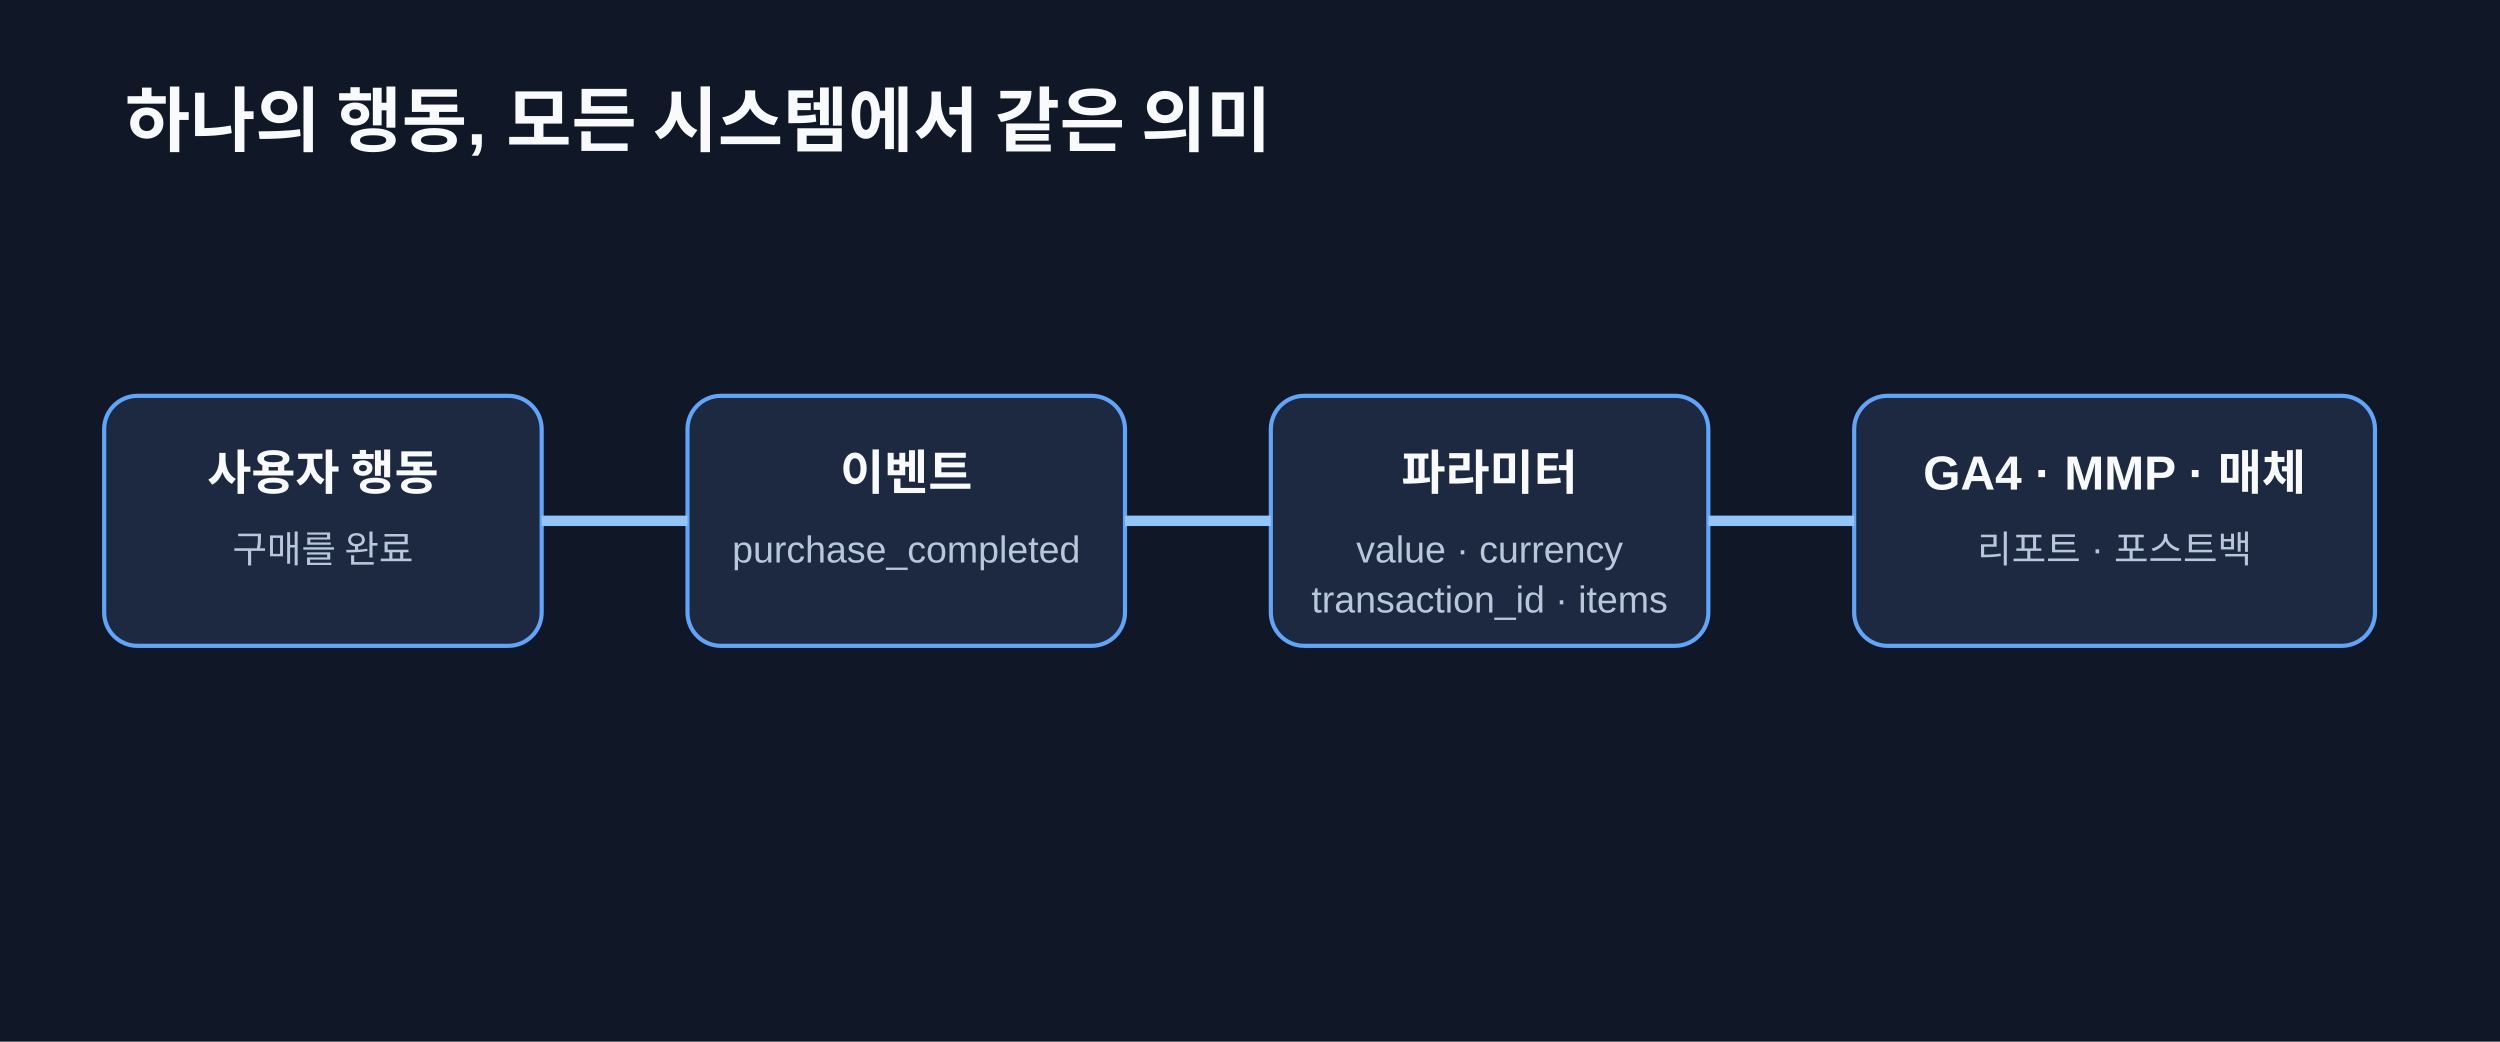
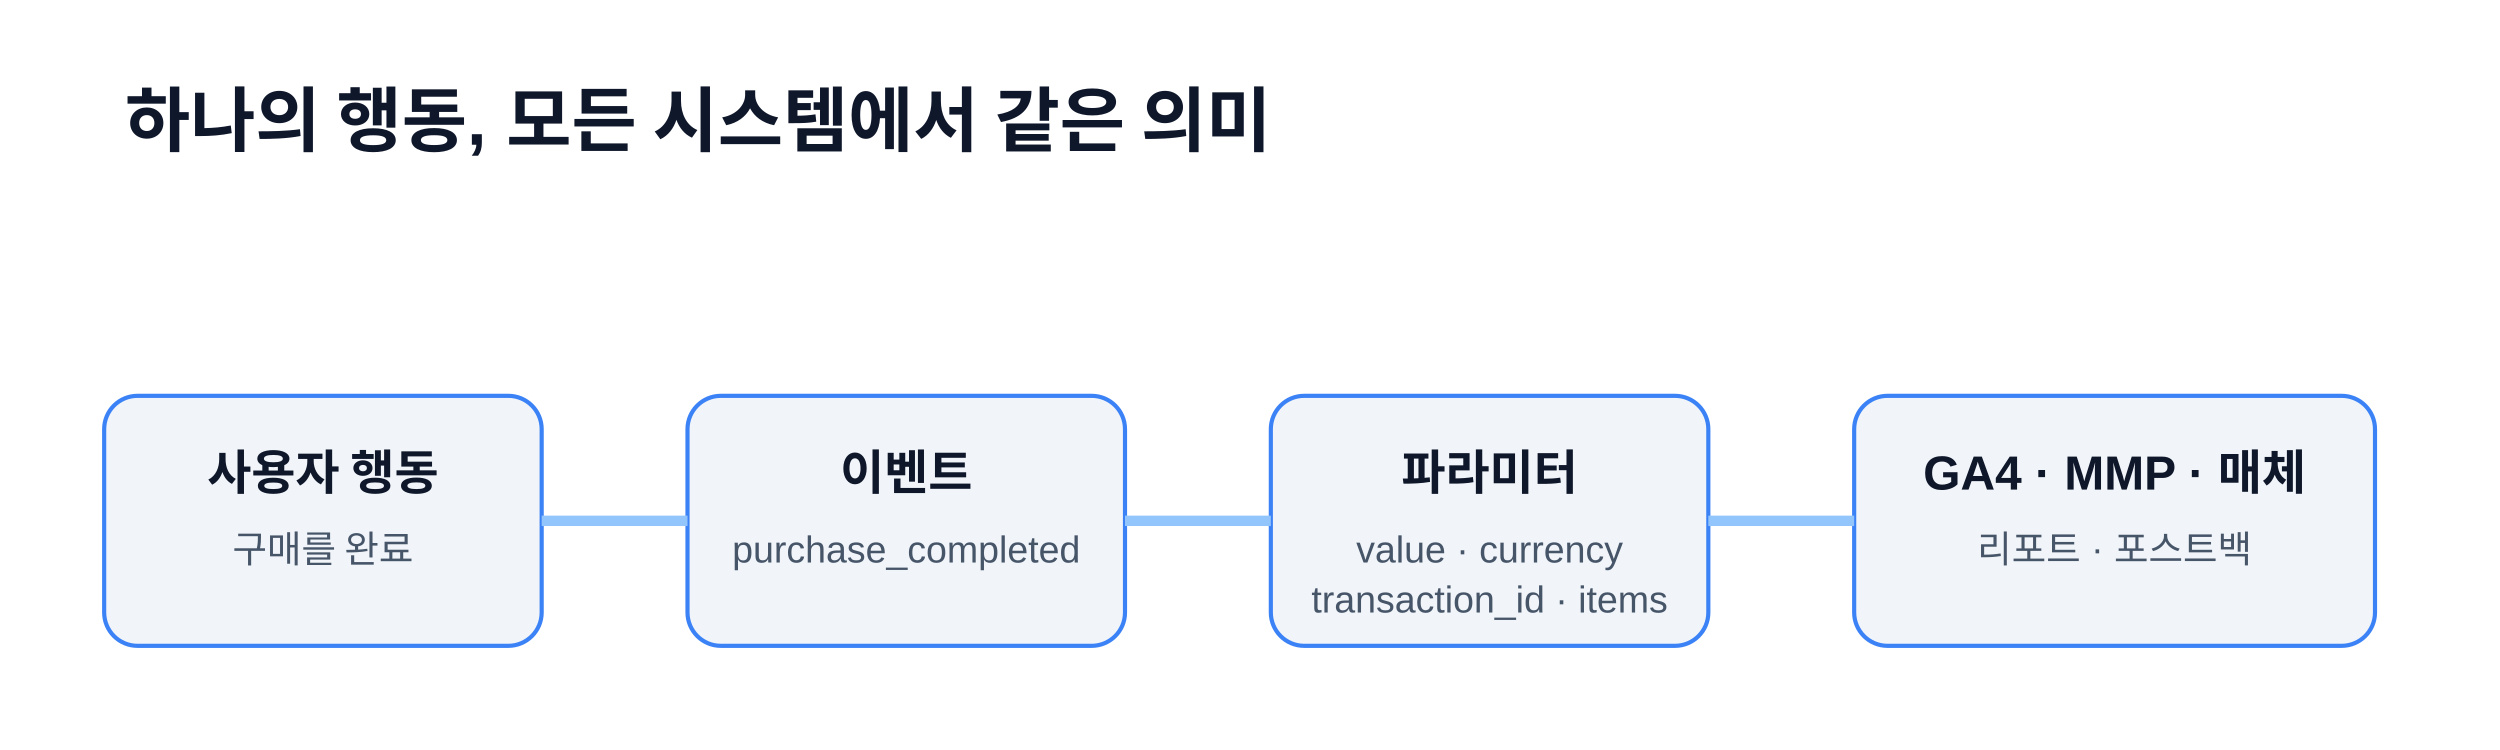
- <svg xmlns="http://www.w3.org/2000/svg" width="1200" height="500" viewBox="0 0 1200 500" role="img" aria-labelledby="t">
-   <rect width="1200" height="500" fill="#101827" />
-   <text x="60" y="70" fill="#f8fafc" font-family="Arial,sans-serif" font-size="34" font-weight="700">하나의 행동, 모든 시스템에서 같은 의미</text>
+ <svg xmlns="http://www.w3.org/2000/svg" width="1200" height="360" viewBox="0 0 1200 360" role="img" aria-labelledby="t">
+   <rect width="1200" height="360" fill="#ffffff" />
+   <text x="60" y="70" fill="#0f172a" font-family="Arial,sans-serif" font-size="34" font-weight="700">하나의 행동, 모든 시스템에서 같은 의미</text>
  <g font-family="Arial,sans-serif" text-anchor="middle">
-     <g fill="#1c2940" stroke="#60a5fa" stroke-width="2">
+     <g fill="#f1f5f9" stroke="#3b82f6" stroke-width="2">
      <rect x="50" y="190" width="210" height="120" rx="16" />
      <rect x="330" y="190" width="210" height="120" rx="16" />
      <rect x="610" y="190" width="210" height="120" rx="16" />
      <rect x="890" y="190" width="250" height="120" rx="16" />
    </g>
-     <g fill="#f8fafc" font-size="23" font-weight="700">
+     <g fill="#0f172a" font-size="23" font-weight="700">
      <text x="155" y="235">사용자 행동</text>
      <text x="435" y="235">이벤트</text>
      <text x="715" y="235">파라미터</text>
      <text x="1015" y="235">GA4 · MMP · 매체</text>
    </g>
-     <g fill="#b9c7da" font-size="18">
+     <g fill="#475569" font-size="18">
      <text x="155" y="270">구매를 완료</text>
      <text x="435" y="270">purchase_completed</text>
      <text x="715" y="270">value · currency</text>
      <text x="715" y="294">transaction_id · items</text>
      <text x="1015" y="270">리포트 · 포스트백</text>
    </g>
  </g>
  <path d="M260 250H330M540 250H610M820 250H890" stroke="#93c5fd" stroke-width="5" />
</svg>
